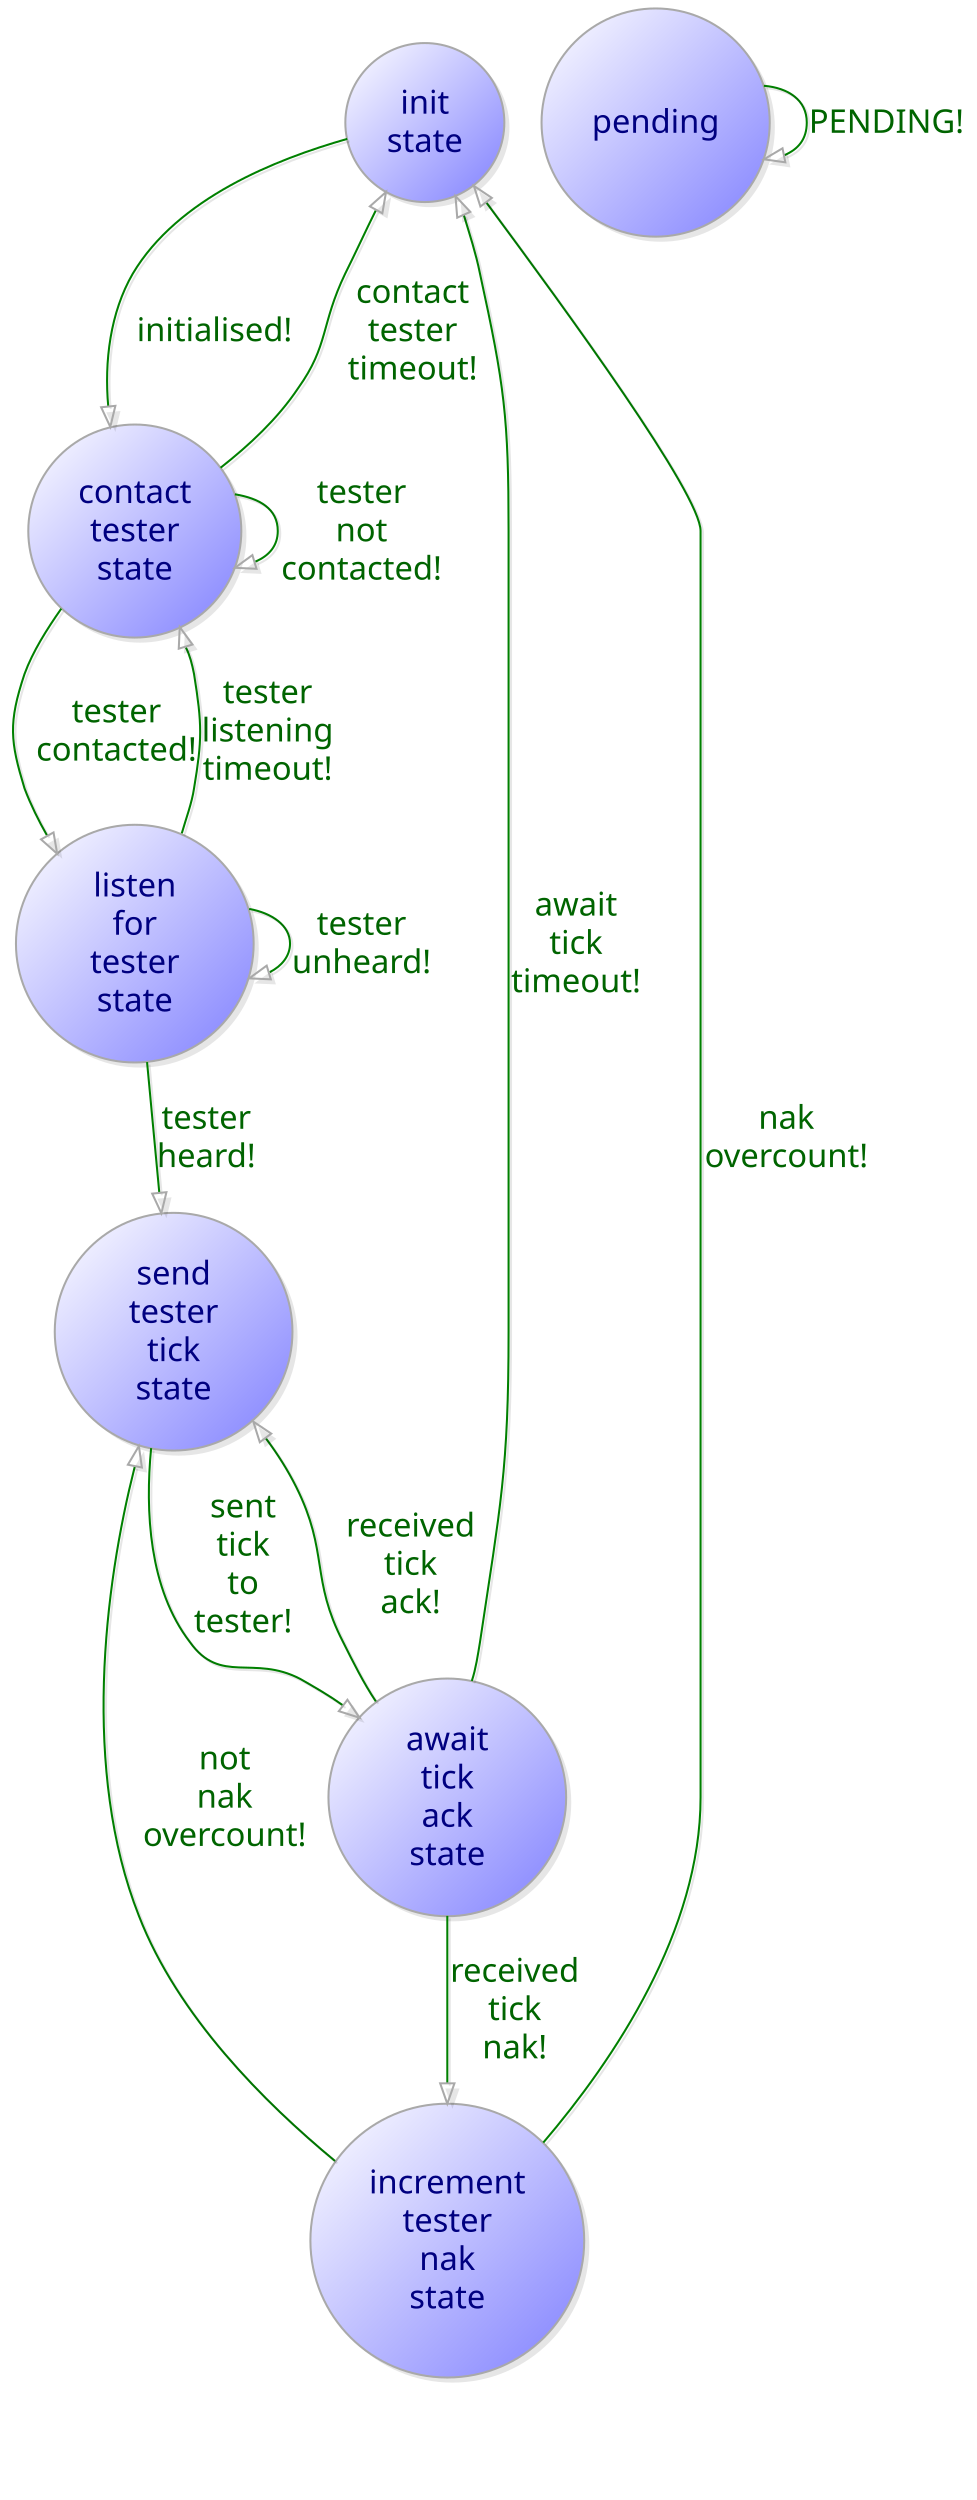
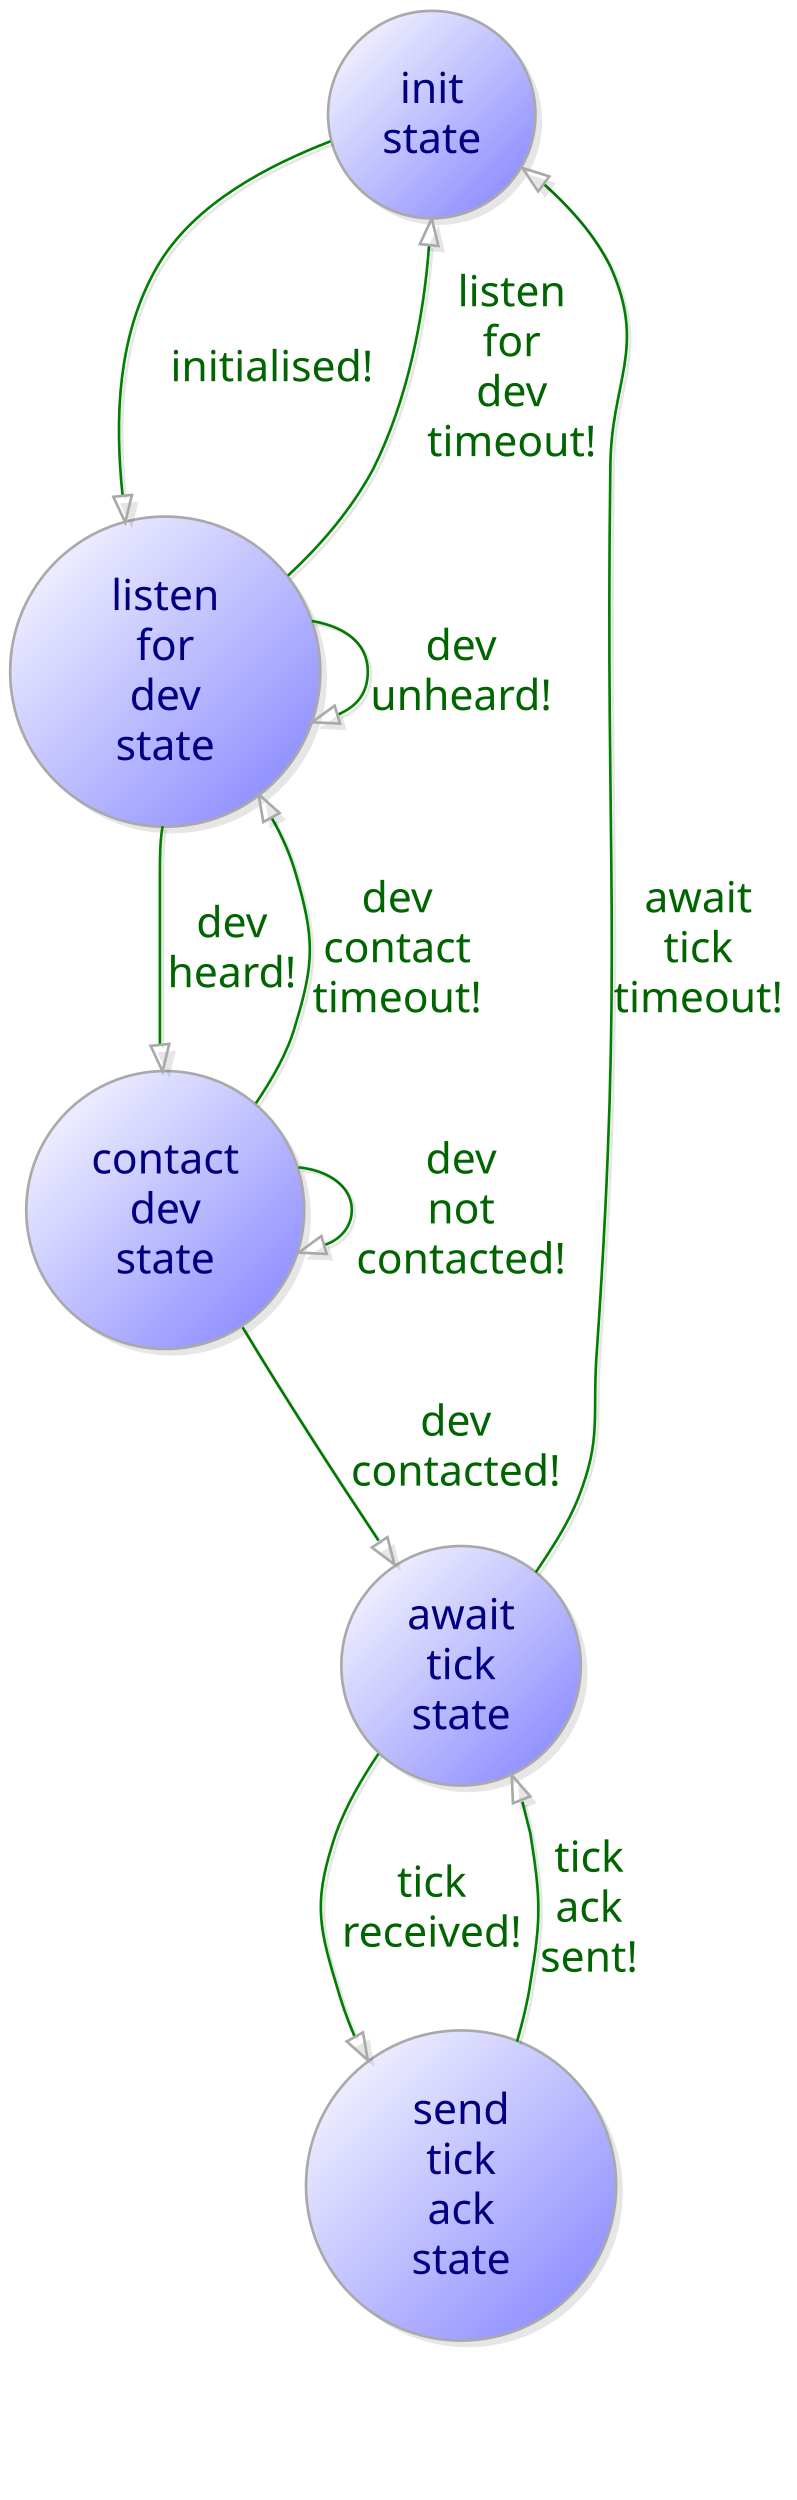
- <svg xmlns="http://www.w3.org/2000/svg" width="478pt" height="1224pt" viewBox="0.00 0.00 478.00 1224.00" preserveAspectRatio="xMidYMid meet" zoomAndPan="magnify" version="1.0" contentScriptType="text/ecmascript" contentStyleType="text/css">
+ <svg xmlns="http://www.w3.org/2000/svg" width="299pt" height="938pt" viewBox="0.00 0.00 299.00 938.00" preserveAspectRatio="xMidYMid meet" zoomAndPan="magnify" version="1.0" contentScriptType="text/ecmascript" contentStyleType="text/css">
  <defs>
    <linearGradient id="lightgrey" x1="0%" y1="0%" x2="100%" y2="100%">
      <stop offset="0%" style="stop-color:rgb(255,255,255);stop-opacity:1" />
      <stop offset="100%" style="stop-color:rgb(128,128,128);stop-opacity:1" />
    </linearGradient>
    <linearGradient id="lightblue" x1="0%" y1="0%" x2="100%" y2="100%">
      <stop offset="0%" style="stop-color:rgb(255,255,255);stop-opacity:1" />
      <stop offset="100%" style="stop-color:rgb(128,128,255);stop-opacity:1" />
    </linearGradient>
    <linearGradient id="none" x1="0%" y1="0%" x2="100%" y2="100%">
      <stop offset="0%" style="stop-color:rgb(255,255,255);stop-opacity:1" />
      <stop offset="100%" style="stop-color:rgb(255,255,255);stop-opacity:1" />
    </linearGradient>
  </defs>
-   <g id="graph0" class="graph" transform="scale(1 1) rotate(0) translate(4 1220)">
-     <polygon style="fill:white;stroke:white;" points="-4,4 -4,-1220 474,-1220 474,4 -4,4" />
+   <g id="graph0" class="graph" transform="scale(1 1) rotate(0) translate(4 934)">
+     <polygon style="fill:white;stroke:white;" points="-4,4 -4,-934 295,-934 295,4 -4,4" />
    <g id="node1" class="node">
-       <ellipse style="fill: black; stroke: none; fill-opacity:0.1" cx="204" cy="-1160" rx="38.922" ry="38.922" transform="translate(2.5,2.5)" />
-       <ellipse style="fill:url(#lightblue);stroke:darkgray;" cx="204" cy="-1160" rx="38.922" ry="38.922" />
-       <text text-anchor="middle" x="204" y="-1164.35" style="font-family:verdana;font-size:16.00;fill:#000080;">init</text>
-       <text text-anchor="middle" x="204" y="-1145.6" style="font-family:verdana;font-size:16.00;fill:#000080;">state</text>
+       <ellipse style="fill: black; stroke: none; fill-opacity:0.1" cx="158" cy="-891" rx="38.922" ry="38.922" transform="translate(2.5,2.5)" />
+       <ellipse style="fill:url(#lightblue);stroke:darkgray;" cx="158" cy="-891" rx="38.922" ry="38.922" />
+       <text text-anchor="middle" x="158" y="-895.35" style="font-family:verdana;font-size:16.00;fill:#000080;">init</text>
+       <text text-anchor="middle" x="158" y="-876.6" style="font-family:verdana;font-size:16.00;fill:#000080;">state</text>
    </g>
    <g id="node3" class="node">
-       <ellipse style="fill: black; stroke: none; fill-opacity:0.1" cx="62" cy="-960" rx="52.149" ry="52.149" transform="translate(2.5,2.5)" />
-       <ellipse style="fill:url(#lightblue);stroke:darkgray;" cx="62" cy="-960" rx="52.149" ry="52.149" />
-       <text text-anchor="middle" x="62" y="-973.725" style="font-family:verdana;font-size:16.00;fill:#000080;">contact</text>
-       <text text-anchor="middle" x="62" y="-954.975" style="font-family:verdana;font-size:16.00;fill:#000080;">tester</text>
-       <text text-anchor="middle" x="62" y="-936.225" style="font-family:verdana;font-size:16.00;fill:#000080;">state</text>
+       <ellipse style="fill: black; stroke: none; fill-opacity:0.1" cx="58" cy="-682" rx="58.188" ry="58.188" transform="translate(2.5,2.5)" />
+       <ellipse style="fill:url(#lightblue);stroke:darkgray;" cx="58" cy="-682" rx="58.188" ry="58.188" />
+       <text text-anchor="middle" x="58" y="-705.1" style="font-family:verdana;font-size:16.00;fill:#000080;">listen</text>
+       <text text-anchor="middle" x="58" y="-686.35" style="font-family:verdana;font-size:16.00;fill:#000080;">for</text>
+       <text text-anchor="middle" x="58" y="-667.6" style="font-family:verdana;font-size:16.00;fill:#000080;">dev</text>
+       <text text-anchor="middle" x="58" y="-648.85" style="font-family:verdana;font-size:16.00;fill:#000080;">state</text>
    </g>
    <g id="edge2" class="edge">
-       <path style="fill:none;stroke:green;" d="M166,-1152C131,-1142 83,-1123 61,-1086 50,-1067 47,-1043 49,-1021" />
-       <path style="fill: none; stroke: black; stroke-opacity:0.1" d="M166,-1152C131,-1142 83,-1123 61,-1086 50,-1067 47,-1043 49,-1021" transform="translate(1.2,1.2)" />
-       <polygon style="fill: black; stroke: none; fill-opacity:0.1" points="52.487,-1021.3 50,-1011 45.522,-1020.6 52.487,-1021.3" transform="translate(2.5,2.5)" />
-       <polygon style="fill:url(#green);stroke:darkgray;" points="52.487,-1021.3 50,-1011 45.522,-1020.6 52.487,-1021.3" />
-       <text text-anchor="middle" x="101" y="-1052.97" style="font-family:verdana;font-size:16.00;fill:darkgreen;">initialised!</text>
+       <path style="fill:none;stroke:green;" d="M120,-881C97,-872 69,-858 55,-834 40,-808 39,-777 42,-748" />
+       <path style="fill: none; stroke: black; stroke-opacity:0.1" d="M120,-881C97,-872 69,-858 55,-834 40,-808 39,-777 42,-748" transform="translate(1.2,1.2)" />
+       <polygon style="fill: black; stroke: none; fill-opacity:0.1" points="45.487,-748.299 43,-738 38.522,-747.602 45.487,-748.299" transform="translate(2.5,2.5)" />
+       <polygon style="fill:url(#green);stroke:darkgray;" points="45.487,-748.299 43,-738 38.522,-747.602 45.487,-748.299" />
+       <text text-anchor="middle" x="98" y="-790.975" style="font-family:verdana;font-size:16.00;fill:darkgreen;">initialised!</text>
    </g>
    <g id="edge8" class="edge">
-       <path style="fill:none;stroke:green;" d="M104,-991C118,-1002 132,-1015 142,-1030 157,-1051 153,-1061 165,-1086 170,-1096 175,-1107 180,-1117" />
-       <path style="fill: none; stroke: black; stroke-opacity:0.1" d="M104,-991C118,-1002 132,-1015 142,-1030 157,-1051 153,-1061 165,-1086 170,-1096 175,-1107 180,-1117" transform="translate(1.2,1.2)" />
-       <polygon style="fill: black; stroke: none; fill-opacity:0.1" points="177.084,-1118.96 185,-1126 183.203,-1115.56 177.084,-1118.96" transform="translate(2.5,2.5)" />
-       <polygon style="fill:url(#green);stroke:darkgray;" points="177.084,-1118.96 185,-1126 183.203,-1115.56 177.084,-1118.96" />
-       <text text-anchor="middle" x="198" y="-1071.72" style="font-family:verdana;font-size:16.00;fill:darkgreen;">contact</text>
-       <text text-anchor="middle" x="198" y="-1052.97" style="font-family:verdana;font-size:16.00;fill:darkgreen;">tester</text>
-       <text text-anchor="middle" x="198" y="-1034.22" style="font-family:verdana;font-size:16.00;fill:darkgreen;">timeout!</text>
+       <path style="fill:none;stroke:green;" d="M104,-718C116,-729 128,-743 136,-758 149,-784 155,-815 157,-842" />
+       <path style="fill: none; stroke: black; stroke-opacity:0.1" d="M104,-718C116,-729 128,-743 136,-758 149,-784 155,-815 157,-842" transform="translate(1.2,1.2)" />
+       <polygon style="fill: black; stroke: none; fill-opacity:0.1" points="153.522,-842.398 158,-852 160.488,-841.701 153.522,-842.398" transform="translate(2.5,2.5)" />
+       <polygon style="fill:url(#green);stroke:darkgray;" points="153.522,-842.398 158,-852 160.488,-841.701 153.522,-842.398" />
+       <text text-anchor="middle" x="188" y="-819.1" style="font-family:verdana;font-size:16.00;fill:darkgreen;">listen</text>
+       <text text-anchor="middle" x="188" y="-800.35" style="font-family:verdana;font-size:16.00;fill:darkgreen;">for</text>
+       <text text-anchor="middle" x="188" y="-781.6" style="font-family:verdana;font-size:16.00;fill:darkgreen;">dev</text>
+       <text text-anchor="middle" x="188" y="-762.85" style="font-family:verdana;font-size:16.00;fill:darkgreen;">timeout!</text>
    </g>
    <g id="edge4" class="edge">
-       <path style="fill:none;stroke:green;" d="M111,-978C123,-976 132,-971 132,-960 132,-953 128,-948 121,-945" />
-       <path style="fill: none; stroke: black; stroke-opacity:0.1" d="M111,-978C123,-976 132,-971 132,-960 132,-953 128,-948 121,-945" transform="translate(1.2,1.2)" />
-       <polygon style="fill: black; stroke: none; fill-opacity:0.1" points="121.584,-941.521 111,-942 119.573,-948.226 121.584,-941.521" transform="translate(2.5,2.5)" />
-       <polygon style="fill:url(#green);stroke:darkgray;" points="121.584,-941.521 111,-942 119.573,-948.226 121.584,-941.521" />
-       <text text-anchor="middle" x="173" y="-973.725" style="font-family:verdana;font-size:16.00;fill:darkgreen;">tester</text>
-       <text text-anchor="middle" x="173" y="-954.975" style="font-family:verdana;font-size:16.00;fill:darkgreen;">not</text>
-       <text text-anchor="middle" x="173" y="-936.225" style="font-family:verdana;font-size:16.00;fill:darkgreen;">contacted!</text>
+       <path style="fill:none;stroke:green;" d="M113,-701C125,-699 134,-693 134,-682 134,-674 130,-669 123,-666" />
+       <path style="fill: none; stroke: black; stroke-opacity:0.1" d="M113,-701C125,-699 134,-693 134,-682 134,-674 130,-669 123,-666" transform="translate(1.2,1.2)" />
+       <polygon style="fill: black; stroke: none; fill-opacity:0.1" points="123.584,-662.521 113,-663 121.573,-669.226 123.584,-662.521" transform="translate(2.5,2.5)" />
+       <polygon style="fill:url(#green);stroke:darkgray;" points="123.584,-662.521 113,-663 121.573,-669.226 123.584,-662.521" />
+       <text text-anchor="middle" x="169" y="-686.35" style="font-family:verdana;font-size:16.00;fill:darkgreen;">dev</text>
+       <text text-anchor="middle" x="169" y="-667.6" style="font-family:verdana;font-size:16.00;fill:darkgreen;">unheard!</text>
    </g>
    <g id="node6" class="node">
-       <ellipse style="fill: black; stroke: none; fill-opacity:0.1" cx="62" cy="-758" rx="58.188" ry="58.188" transform="translate(2.5,2.5)" />
-       <ellipse style="fill:url(#lightblue);stroke:darkgray;" cx="62" cy="-758" rx="58.188" ry="58.188" />
-       <text text-anchor="middle" x="62" y="-781.1" style="font-family:verdana;font-size:16.00;fill:#000080;">listen</text>
-       <text text-anchor="middle" x="62" y="-762.35" style="font-family:verdana;font-size:16.00;fill:#000080;">for</text>
-       <text text-anchor="middle" x="62" y="-743.6" style="font-family:verdana;font-size:16.00;fill:#000080;">tester</text>
-       <text text-anchor="middle" x="62" y="-724.85" style="font-family:verdana;font-size:16.00;fill:#000080;">state</text>
+       <ellipse style="fill: black; stroke: none; fill-opacity:0.1" cx="58" cy="-480" rx="52.149" ry="52.149" transform="translate(2.5,2.5)" />
+       <ellipse style="fill:url(#lightblue);stroke:darkgray;" cx="58" cy="-480" rx="52.149" ry="52.149" />
+       <text text-anchor="middle" x="58" y="-493.725" style="font-family:verdana;font-size:16.00;fill:#000080;">contact</text>
+       <text text-anchor="middle" x="58" y="-474.975" style="font-family:verdana;font-size:16.00;fill:#000080;">dev</text>
+       <text text-anchor="middle" x="58" y="-456.225" style="font-family:verdana;font-size:16.00;fill:#000080;">state</text>
    </g>
    <g id="edge6" class="edge">
-       <path style="fill:none;stroke:green;" d="M26,-922C19,-912 12,-901 8,-890 0,-866 1,-857 8,-834 11,-826 15,-818 19,-811" />
-       <path style="fill: none; stroke: black; stroke-opacity:0.1" d="M26,-922C19,-912 12,-901 8,-890 0,-866 1,-857 8,-834 11,-826 15,-818 19,-811" transform="translate(1.2,1.2)" />
-       <polygon style="fill: black; stroke: none; fill-opacity:0.1" points="22.203,-812.441 24,-802 16.084,-809.042 22.203,-812.441" transform="translate(2.5,2.5)" />
-       <polygon style="fill:url(#green);stroke:darkgray;" points="22.203,-812.441 24,-802 16.084,-809.042 22.203,-812.441" />
-       <text text-anchor="middle" x="53" y="-866.35" style="font-family:verdana;font-size:16.00;fill:darkgreen;">tester</text>
-       <text text-anchor="middle" x="53" y="-847.6" style="font-family:verdana;font-size:16.00;fill:darkgreen;">contacted!</text>
+       <path style="fill:none;stroke:green;" d="M57,-624C56,-618 56,-612 56,-606 56,-581 56,-574 56,-550 56,-547 56,-545 56,-542" />
+       <path style="fill: none; stroke: black; stroke-opacity:0.1" d="M57,-624C56,-618 56,-612 56,-606 56,-581 56,-574 56,-550 56,-547 56,-545 56,-542" transform="translate(1.2,1.2)" />
+       <polygon style="fill: black; stroke: none; fill-opacity:0.1" points="59.487,-542.299 57,-532 52.522,-541.602 59.487,-542.299" transform="translate(2.5,2.5)" />
+       <polygon style="fill:url(#green);stroke:darkgray;" points="59.487,-542.299 57,-532 52.522,-541.602 59.487,-542.299" />
+       <text text-anchor="middle" x="83" y="-582.35" style="font-family:verdana;font-size:16.00;fill:darkgreen;">dev</text>
+       <text text-anchor="middle" x="83" y="-563.6" style="font-family:verdana;font-size:16.00;fill:darkgreen;">heard!</text>
    </g>
    <g id="edge14" class="edge">
-       <path style="fill:none;stroke:green;" d="M85,-812C87,-819 90,-827 91,-834 95,-858 95,-865 91,-890 90,-895 89,-899 87,-903" />
-       <path style="fill: none; stroke: black; stroke-opacity:0.1" d="M85,-812C87,-819 90,-827 91,-834 95,-858 95,-865 91,-890 90,-895 89,-899 87,-903" transform="translate(1.2,1.2)" />
-       <polygon style="fill: black; stroke: none; fill-opacity:0.1" points="83.521,-902.416 84,-913 90.226,-904.427 83.521,-902.416" transform="translate(2.5,2.5)" />
-       <polygon style="fill:url(#green);stroke:darkgray;" points="83.521,-902.416 84,-913 90.226,-904.427 83.521,-902.416" />
-       <text text-anchor="middle" x="127" y="-875.725" style="font-family:verdana;font-size:16.00;fill:darkgreen;">tester</text>
-       <text text-anchor="middle" x="127" y="-856.975" style="font-family:verdana;font-size:16.00;fill:darkgreen;">listening</text>
-       <text text-anchor="middle" x="127" y="-838.225" style="font-family:verdana;font-size:16.00;fill:darkgreen;">timeout!</text>
+       <path style="fill:none;stroke:green;" d="M92,-520C98,-529 104,-539 107,-550 114,-573 114,-582 107,-606 105,-613 102,-620 98,-627" />
+       <path style="fill: none; stroke: black; stroke-opacity:0.1" d="M92,-520C98,-529 104,-539 107,-550 114,-573 114,-582 107,-606 105,-613 102,-620 98,-627" transform="translate(1.2,1.2)" />
+       <polygon style="fill: black; stroke: none; fill-opacity:0.1" points="94.797,-625.559 93,-636 100.916,-628.958 94.797,-625.559" transform="translate(2.5,2.5)" />
+       <polygon style="fill:url(#green);stroke:darkgray;" points="94.797,-625.559 93,-636 100.916,-628.958 94.797,-625.559" />
+       <text text-anchor="middle" x="145" y="-591.725" style="font-family:verdana;font-size:16.00;fill:darkgreen;">dev</text>
+       <text text-anchor="middle" x="145" y="-572.975" style="font-family:verdana;font-size:16.00;fill:darkgreen;">contact</text>
+       <text text-anchor="middle" x="145" y="-554.225" style="font-family:verdana;font-size:16.00;fill:darkgreen;">timeout!</text>
    </g>
    <g id="edge10" class="edge">
-       <path style="fill:none;stroke:green;" d="M118,-775C129,-773 138,-767 138,-758 138,-752 134,-747 128,-744" />
-       <path style="fill: none; stroke: black; stroke-opacity:0.1" d="M118,-775C129,-773 138,-767 138,-758 138,-752 134,-747 128,-744" transform="translate(1.2,1.2)" />
-       <polygon style="fill: black; stroke: none; fill-opacity:0.1" points="128.584,-740.521 118,-741 126.573,-747.226 128.584,-740.521" transform="translate(2.5,2.5)" />
-       <polygon style="fill:url(#green);stroke:darkgray;" points="128.584,-740.521 118,-741 126.573,-747.226 128.584,-740.521" />
-       <text text-anchor="middle" x="173" y="-762.35" style="font-family:verdana;font-size:16.00;fill:darkgreen;">tester</text>
-       <text text-anchor="middle" x="173" y="-743.6" style="font-family:verdana;font-size:16.00;fill:darkgreen;">unheard!</text>
+       <path style="fill:none;stroke:green;" d="M108,-496C119,-495 128,-489 128,-480 128,-474 124,-469 118,-467" />
+       <path style="fill: none; stroke: black; stroke-opacity:0.1" d="M108,-496C119,-495 128,-489 128,-480 128,-474 124,-469 118,-467" transform="translate(1.2,1.2)" />
+       <polygon style="fill: black; stroke: none; fill-opacity:0.1" points="118.584,-463.521 108,-464 116.573,-470.226 118.584,-463.521" transform="translate(2.5,2.5)" />
+       <polygon style="fill:url(#green);stroke:darkgray;" points="118.584,-463.521 108,-464 116.573,-470.226 118.584,-463.521" />
+       <text text-anchor="middle" x="169" y="-493.725" style="font-family:verdana;font-size:16.00;fill:darkgreen;">dev</text>
+       <text text-anchor="middle" x="169" y="-474.975" style="font-family:verdana;font-size:16.00;fill:darkgreen;">not</text>
+       <text text-anchor="middle" x="169" y="-456.225" style="font-family:verdana;font-size:16.00;fill:darkgreen;">contacted!</text>
    </g>
    <g id="node10" class="node">
-       <ellipse style="fill: black; stroke: none; fill-opacity:0.1" cx="81" cy="-568" rx="58.188" ry="58.188" transform="translate(2.5,2.5)" />
-       <ellipse style="fill:url(#lightblue);stroke:darkgray;" cx="81" cy="-568" rx="58.188" ry="58.188" />
-       <text text-anchor="middle" x="81" y="-591.1" style="font-family:verdana;font-size:16.00;fill:#000080;">send</text>
-       <text text-anchor="middle" x="81" y="-572.35" style="font-family:verdana;font-size:16.00;fill:#000080;">tester</text>
-       <text text-anchor="middle" x="81" y="-553.6" style="font-family:verdana;font-size:16.00;fill:#000080;">tick</text>
-       <text text-anchor="middle" x="81" y="-534.85" style="font-family:verdana;font-size:16.00;fill:#000080;">state</text>
+       <ellipse style="fill: black; stroke: none; fill-opacity:0.1" cx="169" cy="-309" rx="44.932" ry="44.932" transform="translate(2.5,2.5)" />
+       <ellipse style="fill:url(#lightblue);stroke:darkgray;" cx="169" cy="-309" rx="44.932" ry="44.932" />
+       <text text-anchor="middle" x="169" y="-322.725" style="font-family:verdana;font-size:16.00;fill:#000080;">await</text>
+       <text text-anchor="middle" x="169" y="-303.975" style="font-family:verdana;font-size:16.00;fill:#000080;">tick</text>
+       <text text-anchor="middle" x="169" y="-285.225" style="font-family:verdana;font-size:16.00;fill:#000080;">state</text>
    </g>
    <g id="edge12" class="edge">
-       <path style="fill:none;stroke:green;" d="M68,-700C70,-679 72,-657 74,-636" />
-       <path style="fill: none; stroke: black; stroke-opacity:0.1" d="M68,-700C70,-679 72,-657 74,-636" transform="translate(1.2,1.2)" />
-       <polygon style="fill: black; stroke: none; fill-opacity:0.1" points="77.487,-636.299 75,-626 70.522,-635.602 77.487,-636.299" transform="translate(2.5,2.5)" />
-       <polygon style="fill:url(#green);stroke:darkgray;" points="77.487,-636.299 75,-626 70.522,-635.602 77.487,-636.299" />
-       <text text-anchor="middle" x="97" y="-667.35" style="font-family:verdana;font-size:16.00;fill:darkgreen;">tester</text>
-       <text text-anchor="middle" x="97" y="-648.6" style="font-family:verdana;font-size:16.00;fill:darkgreen;">heard!</text>
+       <path style="fill:none;stroke:green;" d="M87,-436C102,-411 122,-380 138,-356" />
+       <path style="fill: none; stroke: black; stroke-opacity:0.1" d="M87,-436C102,-411 122,-380 138,-356" transform="translate(1.2,1.2)" />
+       <polygon style="fill: black; stroke: none; fill-opacity:0.1" points="141.365,-357.262 144,-347 135.541,-353.379 141.365,-357.262" transform="translate(2.5,2.5)" />
+       <polygon style="fill:url(#green);stroke:darkgray;" points="141.365,-357.262 144,-347 135.541,-353.379 141.365,-357.262" />
+       <text text-anchor="middle" x="167" y="-395.35" style="font-family:verdana;font-size:16.00;fill:darkgreen;">dev</text>
+       <text text-anchor="middle" x="167" y="-376.6" style="font-family:verdana;font-size:16.00;fill:darkgreen;">contacted!</text>
+     </g>
+     <g id="edge18" class="edge">
+       <path style="fill:none;stroke:green;" d="M197,-344C203,-353 209,-362 213,-372 222,-395 218,-402 220,-428 230,-574 223,-611 225,-758 225,-791 239,-803 225,-834 219,-846 210,-856 200,-865" />
+       <path style="fill: none; stroke: black; stroke-opacity:0.1" d="M197,-344C203,-353 209,-362 213,-372 222,-395 218,-402 220,-428 230,-574 223,-611 225,-758 225,-791 239,-803 225,-834 219,-846 210,-856 200,-865" transform="translate(1.2,1.2)" />
+       <polygon style="fill: black; stroke: none; fill-opacity:0.1" points="197.9,-862.2 192,-871 202.1,-867.8 197.9,-862.2" transform="translate(2.5,2.5)" />
+       <polygon style="fill:url(#green);stroke:darkgray;" points="197.9,-862.2 192,-871 202.1,-867.8 197.9,-862.2" />
+       <text text-anchor="middle" x="258" y="-591.725" style="font-family:verdana;font-size:16.00;fill:darkgreen;">await</text>
+       <text text-anchor="middle" x="258" y="-572.975" style="font-family:verdana;font-size:16.00;fill:darkgreen;">tick</text>
+       <text text-anchor="middle" x="258" y="-554.225" style="font-family:verdana;font-size:16.00;fill:darkgreen;">timeout!</text>
    </g>
    <g id="node13" class="node">
-       <ellipse style="fill: black; stroke: none; fill-opacity:0.1" cx="215" cy="-340" rx="58.188" ry="58.188" transform="translate(2.5,2.5)" />
-       <ellipse style="fill:url(#lightblue);stroke:darkgray;" cx="215" cy="-340" rx="58.188" ry="58.188" />
-       <text text-anchor="middle" x="215" y="-363.1" style="font-family:verdana;font-size:16.00;fill:#000080;">await</text>
-       <text text-anchor="middle" x="215" y="-344.35" style="font-family:verdana;font-size:16.00;fill:#000080;">tick</text>
-       <text text-anchor="middle" x="215" y="-325.6" style="font-family:verdana;font-size:16.00;fill:#000080;">ack</text>
-       <text text-anchor="middle" x="215" y="-306.85" style="font-family:verdana;font-size:16.00;fill:#000080;">state</text>
+       <ellipse style="fill: black; stroke: none; fill-opacity:0.1" cx="169" cy="-114" rx="58.188" ry="58.188" transform="translate(2.5,2.5)" />
+       <ellipse style="fill:url(#lightblue);stroke:darkgray;" cx="169" cy="-114" rx="58.188" ry="58.188" />
+       <text text-anchor="middle" x="169" y="-137.1" style="font-family:verdana;font-size:16.00;fill:#000080;">send</text>
+       <text text-anchor="middle" x="169" y="-118.35" style="font-family:verdana;font-size:16.00;fill:#000080;">tick</text>
+       <text text-anchor="middle" x="169" y="-99.6" style="font-family:verdana;font-size:16.00;fill:#000080;">ack</text>
+       <text text-anchor="middle" x="169" y="-80.85" style="font-family:verdana;font-size:16.00;fill:#000080;">state</text>
    </g>
    <g id="edge16" class="edge">
-       <path style="fill:none;stroke:green;" d="M70,-511C67,-480 69,-442 89,-416 104,-395 120,-410 143,-398 150,-394 157,-390 164,-385" />
-       <path style="fill: none; stroke: black; stroke-opacity:0.1" d="M70,-511C67,-480 69,-442 89,-416 104,-395 120,-410 143,-398 150,-394 157,-390 164,-385" transform="translate(1.2,1.2)" />
-       <polygon style="fill: black; stroke: none; fill-opacity:0.1" points="166.1,-387.8 172,-379 161.9,-382.2 166.1,-387.8" transform="translate(2.5,2.5)" />
-       <polygon style="fill:url(#green);stroke:darkgray;" points="166.1,-387.8 172,-379 161.9,-382.2 166.1,-387.8" />
-       <text text-anchor="middle" x="115" y="-477.1" style="font-family:verdana;font-size:16.00;fill:darkgreen;">sent</text>
-       <text text-anchor="middle" x="115" y="-458.35" style="font-family:verdana;font-size:16.00;fill:darkgreen;">tick</text>
-       <text text-anchor="middle" x="115" y="-439.6" style="font-family:verdana;font-size:16.00;fill:darkgreen;">to</text>
-       <text text-anchor="middle" x="115" y="-420.85" style="font-family:verdana;font-size:16.00;fill:darkgreen;">tester!</text>
-     </g>
-     <g id="edge22" class="edge">
-       <path style="fill:none;stroke:green;" d="M227,-397C229,-403 230,-410 231,-416 241,-483 245,-500 245,-568 245,-960 245,-960 245,-960 245,-1016 243,-1031 231,-1086 229,-1096 226,-1105 223,-1115" />
-       <path style="fill: none; stroke: black; stroke-opacity:0.1" d="M227,-397C229,-403 230,-410 231,-416 241,-483 245,-500 245,-568 245,-960 245,-960 245,-960 245,-1016 243,-1031 231,-1086 229,-1096 226,-1105 223,-1115" transform="translate(1.2,1.2)" />
-       <polygon style="fill: black; stroke: none; fill-opacity:0.1" points="219.863,-1113.44 219,-1124 226.26,-1116.28 219.863,-1113.44" transform="translate(2.5,2.5)" />
-       <polygon style="fill:url(#green);stroke:darkgray;" points="219.863,-1113.44 219,-1124 226.26,-1116.28 219.863,-1113.44" />
-       <text text-anchor="middle" x="278" y="-771.725" style="font-family:verdana;font-size:16.00;fill:darkgreen;">await</text>
-       <text text-anchor="middle" x="278" y="-752.975" style="font-family:verdana;font-size:16.00;fill:darkgreen;">tick</text>
-       <text text-anchor="middle" x="278" y="-734.225" style="font-family:verdana;font-size:16.00;fill:darkgreen;">timeout!</text>
-     </g>
-     <g id="edge18" class="edge">
-       <path style="fill:none;stroke:green;" d="M180,-387C174,-396 169,-406 164,-416 148,-447 157,-460 141,-492 137,-500 132,-508 126,-516" />
-       <path style="fill: none; stroke: black; stroke-opacity:0.1" d="M180,-387C174,-396 169,-406 164,-416 148,-447 157,-460 141,-492 137,-500 132,-508 126,-516" transform="translate(1.2,1.2)" />
-       <polygon style="fill: black; stroke: none; fill-opacity:0.1" points="123.2,-513.9 120,-524 128.8,-518.1 123.2,-513.9" transform="translate(2.5,2.5)" />
-       <polygon style="fill:url(#green);stroke:darkgray;" points="123.2,-513.9 120,-524 128.8,-518.1 123.2,-513.9" />
-       <text text-anchor="middle" x="197" y="-467.725" style="font-family:verdana;font-size:16.00;fill:darkgreen;">received</text>
-       <text text-anchor="middle" x="197" y="-448.975" style="font-family:verdana;font-size:16.00;fill:darkgreen;">tick</text>
-       <text text-anchor="middle" x="197" y="-430.225" style="font-family:verdana;font-size:16.00;fill:darkgreen;">ack!</text>
-     </g>
-     <g id="node16" class="node">
-       <ellipse style="fill: black; stroke: none; fill-opacity:0.1" cx="215" cy="-123" rx="67.028" ry="67.028" transform="translate(2.5,2.5)" />
-       <ellipse style="fill:url(#lightblue);stroke:darkgray;" cx="215" cy="-123" rx="67.028" ry="67.028" />
-       <text text-anchor="middle" x="215" y="-146.1" style="font-family:verdana;font-size:16.00;fill:#000080;">increment</text>
-       <text text-anchor="middle" x="215" y="-127.35" style="font-family:verdana;font-size:16.00;fill:#000080;">tester</text>
-       <text text-anchor="middle" x="215" y="-108.6" style="font-family:verdana;font-size:16.00;fill:#000080;">nak</text>
-       <text text-anchor="middle" x="215" y="-89.85" style="font-family:verdana;font-size:16.00;fill:#000080;">state</text>
+       <path style="fill:none;stroke:green;" d="M138,-276C132,-267 126,-257 122,-246 114,-222 115,-213 122,-190 124,-183 126,-177 129,-170" />
+       <path style="fill: none; stroke: black; stroke-opacity:0.1" d="M138,-276C132,-267 126,-257 122,-246 114,-222 115,-213 122,-190 124,-183 126,-177 129,-170" transform="translate(1.2,1.2)" />
+       <polygon style="fill: black; stroke: none; fill-opacity:0.1" points="132.203,-171.441 134,-161 126.084,-168.042 132.203,-171.441" transform="translate(2.5,2.5)" />
+       <polygon style="fill:url(#green);stroke:darkgray;" points="132.203,-171.441 134,-161 126.084,-168.042 132.203,-171.441" />
+       <text text-anchor="middle" x="158" y="-222.35" style="font-family:verdana;font-size:16.00;fill:darkgreen;">tick</text>
+       <text text-anchor="middle" x="158" y="-203.6" style="font-family:verdana;font-size:16.00;fill:darkgreen;">received!</text>
    </g>
    <g id="edge20" class="edge">
-       <path style="fill:none;stroke:green;" d="M215,-282C215,-257 215,-228 215,-200" />
-       <path style="fill: none; stroke: black; stroke-opacity:0.1" d="M215,-282C215,-257 215,-228 215,-200" transform="translate(1.2,1.2)" />
-       <polygon style="fill: black; stroke: none; fill-opacity:0.1" points="218.5,-200 215,-190 211.5,-200 218.5,-200" transform="translate(2.5,2.5)" />
-       <polygon style="fill:url(#green);stroke:darkgray;" points="218.5,-200 215,-190 211.5,-200 218.5,-200" />
-       <text text-anchor="middle" x="248" y="-249.725" style="font-family:verdana;font-size:16.00;fill:darkgreen;">received</text>
-       <text text-anchor="middle" x="248" y="-230.975" style="font-family:verdana;font-size:16.00;fill:darkgreen;">tick</text>
-       <text text-anchor="middle" x="248" y="-212.225" style="font-family:verdana;font-size:16.00;fill:darkgreen;">nak!</text>
-     </g>
-     <g id="edge24" class="edge">
-       <path style="fill:none;stroke:green;" d="M262,-171C297,-212 339,-275 339,-340 339,-960 339,-960 339,-960 339,-978 274,-1067 234,-1121" />
-       <path style="fill: none; stroke: black; stroke-opacity:0.1" d="M262,-171C297,-212 339,-275 339,-340 339,-960 339,-960 339,-960 339,-978 274,-1067 234,-1121" transform="translate(1.2,1.2)" />
-       <polygon style="fill: black; stroke: none; fill-opacity:0.1" points="231.2,-1118.9 228,-1129 236.8,-1123.1 231.2,-1118.9" transform="translate(2.5,2.5)" />
-       <polygon style="fill:url(#green);stroke:darkgray;" points="231.2,-1118.9 228,-1129 236.8,-1123.1 231.2,-1118.9" />
-       <text text-anchor="middle" x="381" y="-667.35" style="font-family:verdana;font-size:16.00;fill:darkgreen;">nak</text>
-       <text text-anchor="middle" x="381" y="-648.6" style="font-family:verdana;font-size:16.00;fill:darkgreen;">overcount!</text>
-     </g>
-     <g id="edge26" class="edge">
-       <path style="fill:none;stroke:green;" d="M160,-162C125,-191 83,-233 64,-282 36,-353 47,-443 62,-502" />
-       <path style="fill: none; stroke: black; stroke-opacity:0.1" d="M160,-162C125,-191 83,-233 64,-282 36,-353 47,-443 62,-502" transform="translate(1.2,1.2)" />
-       <polygon style="fill: black; stroke: none; fill-opacity:0.1" points="58.607,-502.881 64,-512 65.471,-501.508 58.607,-502.881" transform="translate(2.5,2.5)" />
-       <polygon style="fill:url(#green);stroke:darkgray;" points="58.607,-502.881 64,-512 65.471,-501.508 58.607,-502.881" />
-       <text text-anchor="middle" x="106" y="-353.725" style="font-family:verdana;font-size:16.00;fill:darkgreen;">not</text>
-       <text text-anchor="middle" x="106" y="-334.975" style="font-family:verdana;font-size:16.00;fill:darkgreen;">nak</text>
-       <text text-anchor="middle" x="106" y="-316.225" style="font-family:verdana;font-size:16.00;fill:darkgreen;">overcount!</text>
-     </g>
-     <g id="node20" class="node">
-       <ellipse style="fill: black; stroke: none; fill-opacity:0.1" cx="317" cy="-1160" rx="55.861" ry="55.861" transform="translate(2.5,2.5)" />
-       <ellipse style="fill:url(#lightblue);stroke:darkgray;" cx="317" cy="-1160" rx="55.861" ry="55.861" />
-       <text text-anchor="middle" x="317" y="-1154.97" style="font-family:verdana;font-size:16.00;fill:#000080;">pending</text>
-     </g>
-     <g id="edge28" class="edge">
-       <path style="fill:none;stroke:green;" d="M370,-1178C382,-1177 391,-1171 391,-1160 391,-1152 387,-1147 380,-1144" />
-       <path style="fill: none; stroke: black; stroke-opacity:0.1" d="M370,-1178C382,-1177 391,-1171 391,-1160 391,-1152 387,-1147 380,-1144" transform="translate(1.2,1.2)" />
-       <polygon style="fill: black; stroke: none; fill-opacity:0.1" points="380.492,-1140.53 370,-1142 379.119,-1147.39 380.492,-1140.53" transform="translate(2.5,2.5)" />
-       <polygon style="fill:url(#green);stroke:darkgray;" points="380.492,-1140.53 370,-1142 379.119,-1147.39 380.492,-1140.53" />
-       <text text-anchor="middle" x="430" y="-1154.97" style="font-family:verdana;font-size:16.00;fill:darkgreen;">PENDING!</text>
+       <path style="fill:none;stroke:green;" d="M190,-168C192,-175 194,-183 195,-190 199,-214 199,-221 195,-246 194,-250 193,-254 192,-258" />
+       <path style="fill: none; stroke: black; stroke-opacity:0.1" d="M190,-168C192,-175 194,-183 195,-190 199,-214 199,-221 195,-246 194,-250 193,-254 192,-258" transform="translate(1.2,1.2)" />
+       <polygon style="fill: black; stroke: none; fill-opacity:0.1" points="188.464,-257.415 188,-268 194.964,-260.015 188.464,-257.415" transform="translate(2.5,2.5)" />
+       <polygon style="fill:url(#green);stroke:darkgray;" points="188.464,-257.415 188,-268 194.964,-260.015 188.464,-257.415" />
+       <text text-anchor="middle" x="217" y="-231.725" style="font-family:verdana;font-size:16.00;fill:darkgreen;">tick</text>
+       <text text-anchor="middle" x="217" y="-212.975" style="font-family:verdana;font-size:16.00;fill:darkgreen;">ack</text>
+       <text text-anchor="middle" x="217" y="-194.225" style="font-family:verdana;font-size:16.00;fill:darkgreen;">sent!</text>
    </g>
  </g>
</svg>
